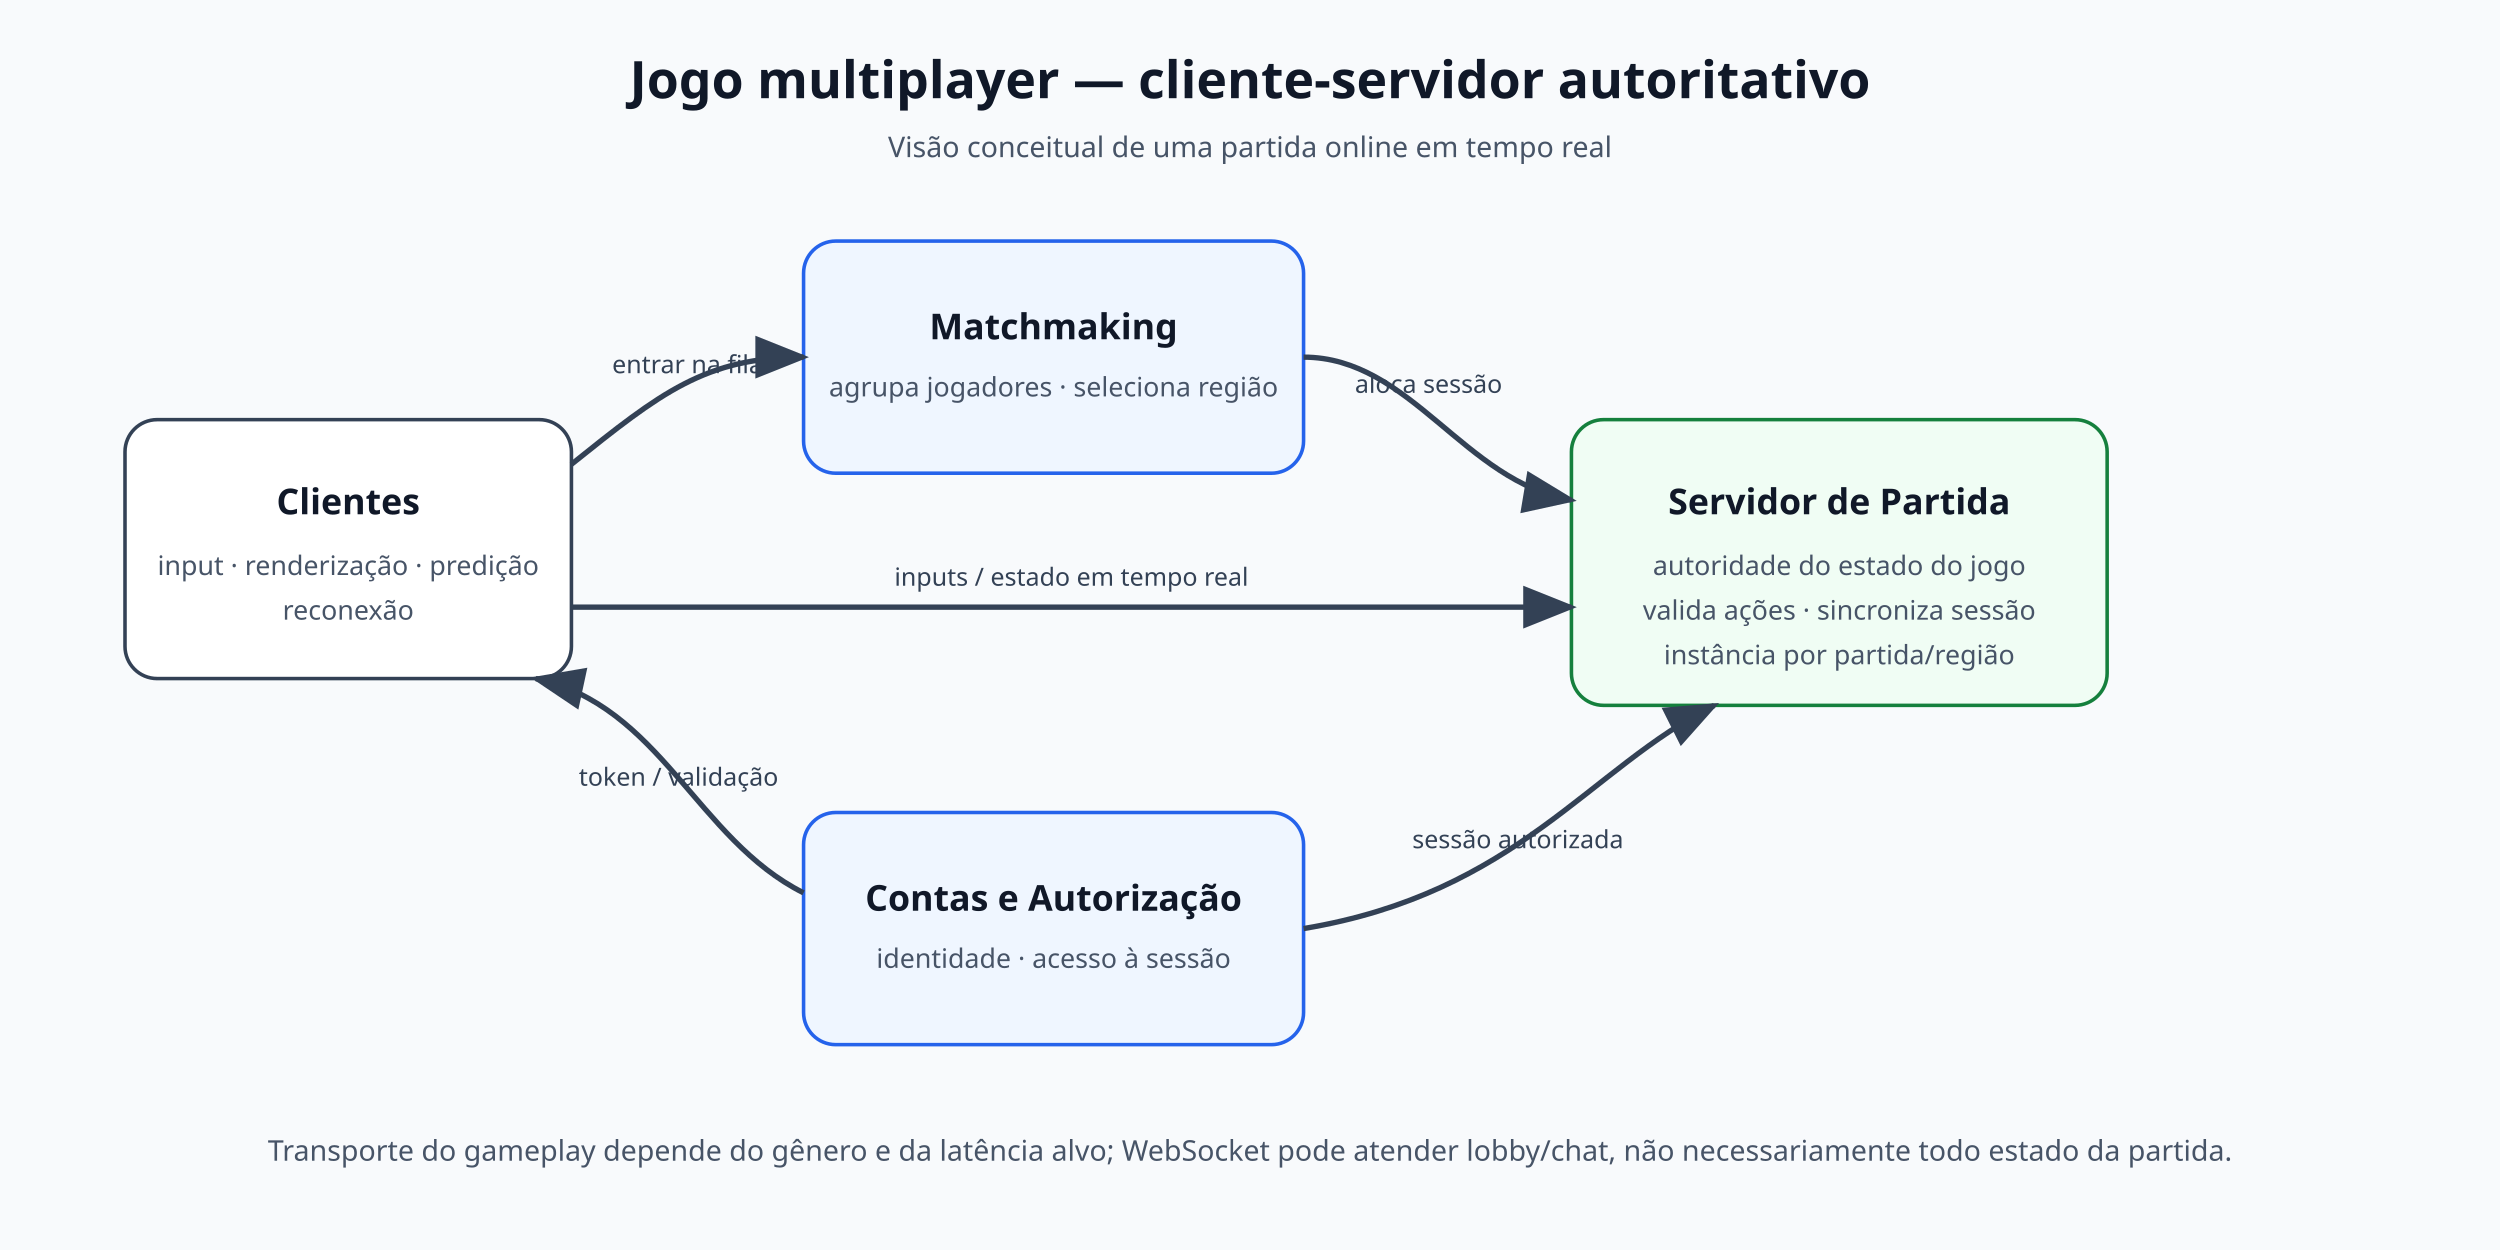
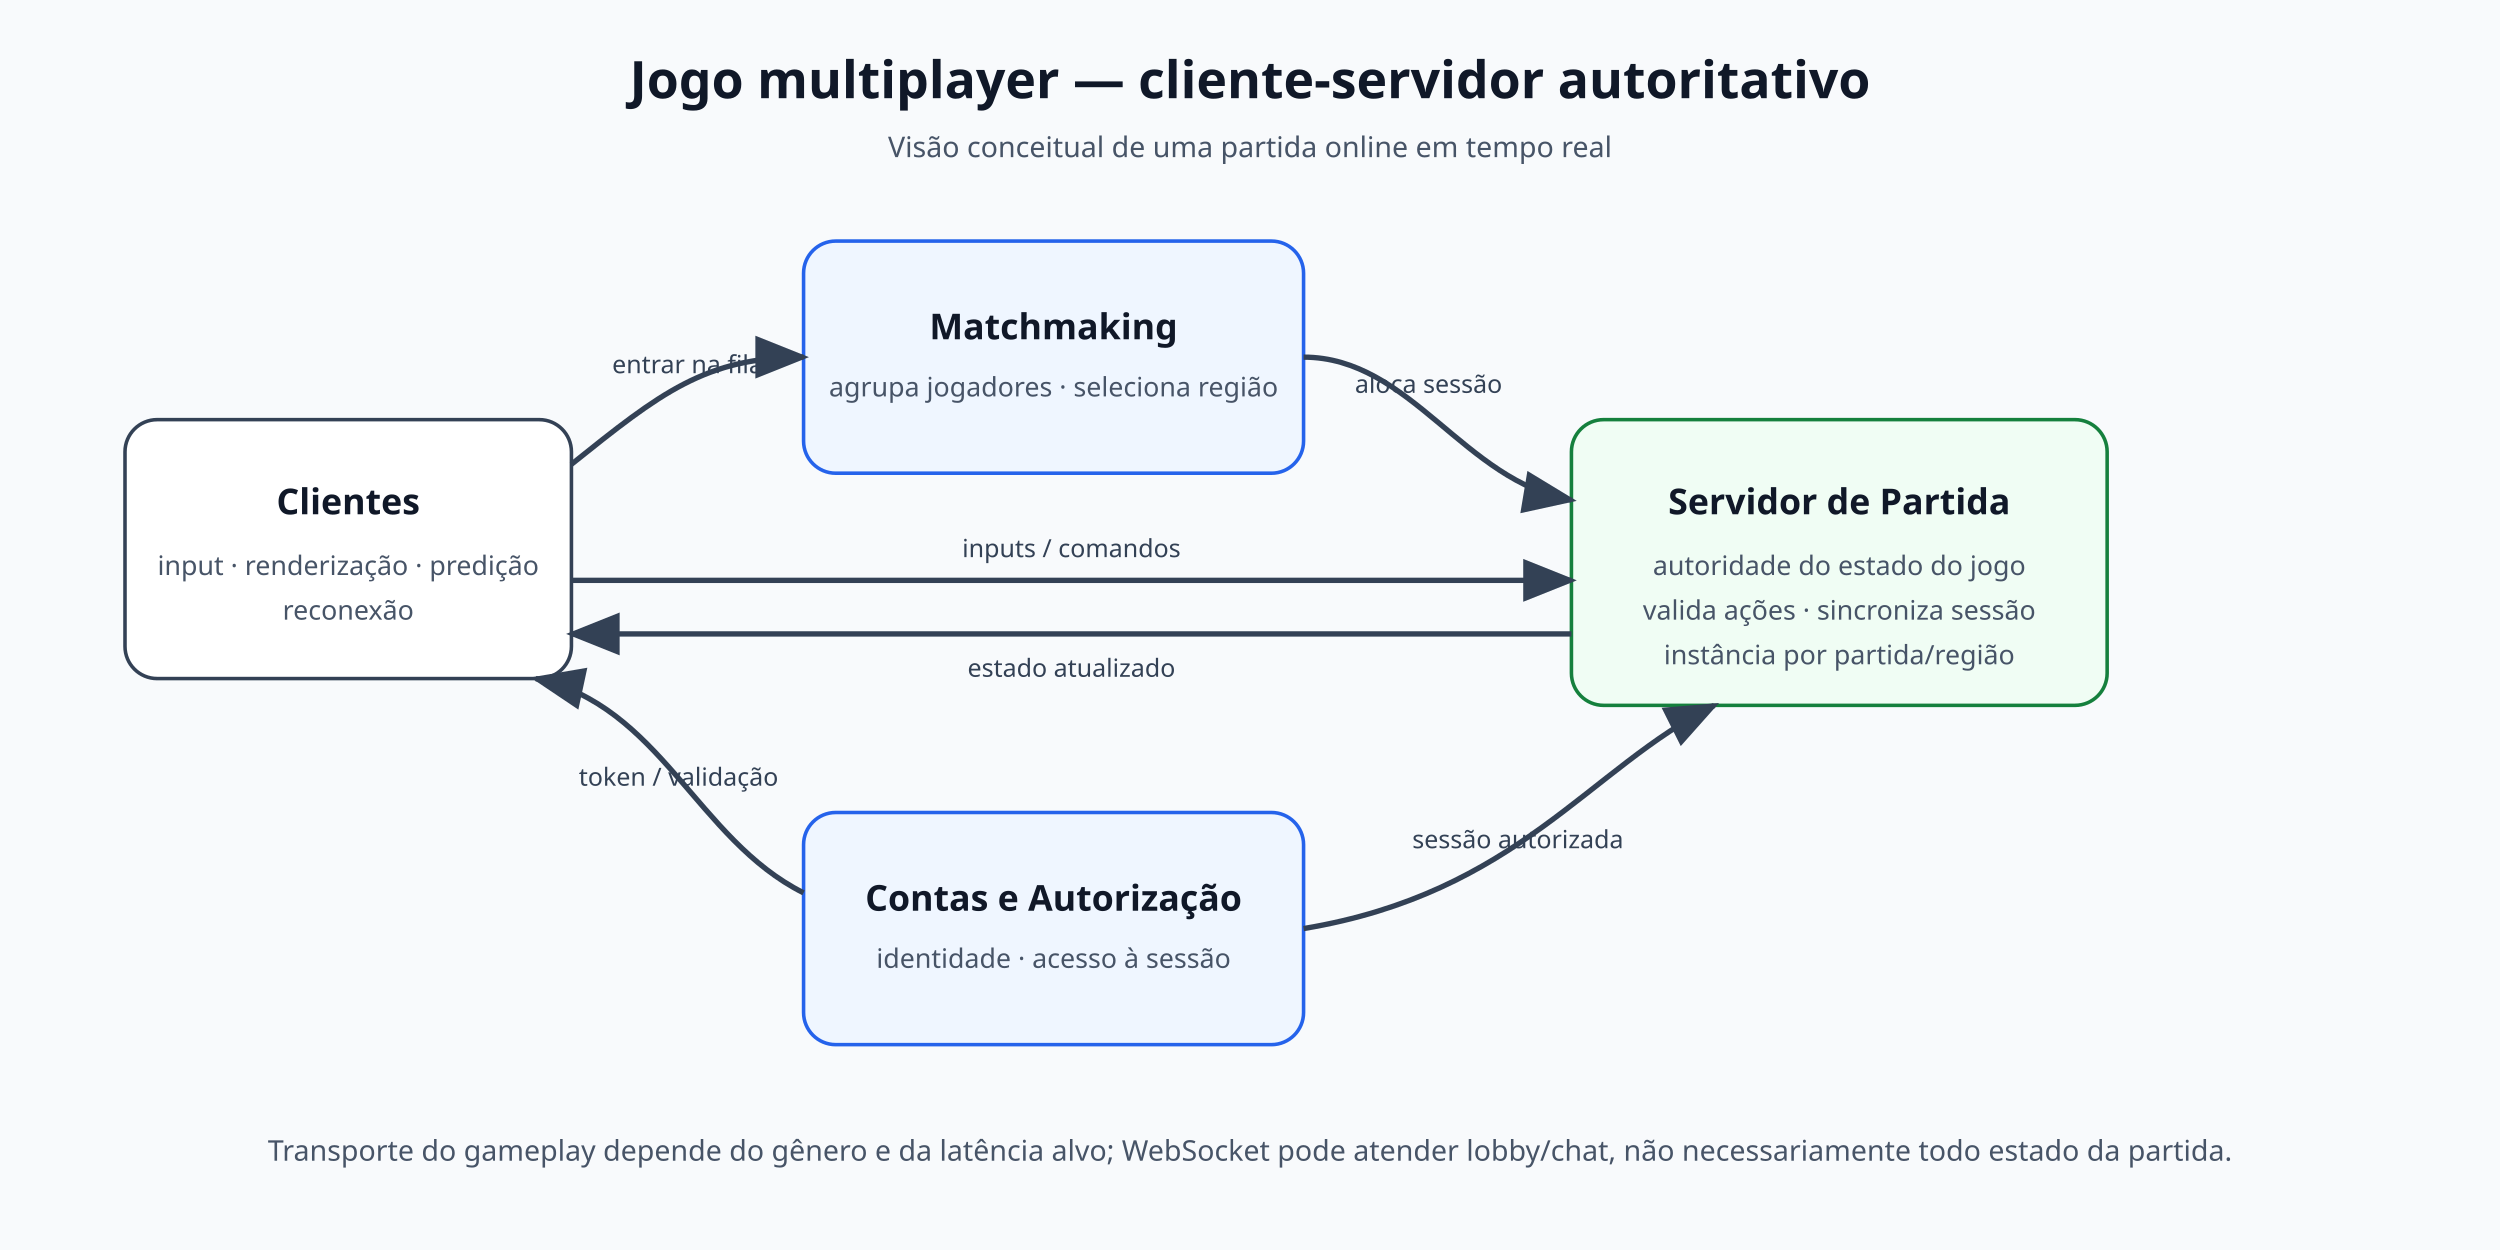
<svg xmlns="http://www.w3.org/2000/svg" width="1400" height="700" viewBox="0 0 1400 700" role="img" aria-labelledby="title desc">
  <defs>
    <marker id="a" markerWidth="10" markerHeight="8" refX="9" refY="4" orient="auto">
      <path d="M0 0L10 4L0 8Z" fill="#334155" />
    </marker>
    <style>.bg{fill:#f8fafc}.box{fill:#fff;stroke:#334155;stroke-width:2;rx:18}.blue{fill:#eff6ff;stroke:#2563eb;stroke-width:2;rx:18}.green{fill:#f0fdf4;stroke:#15803d;stroke-width:2;rx:18}.title{font:700 29px system-ui,sans-serif;fill:#101828;text-anchor:middle}.sub{font:16px system-ui,sans-serif;fill:#475467;text-anchor:middle}.name{font:700 20px system-ui,sans-serif;fill:#101828;text-anchor:middle}.detail{font:15px system-ui,sans-serif;fill:#475467;text-anchor:middle}.arrow{stroke:#334155;stroke-width:3;fill:none;marker-end:url(#a)}.label{font:14px system-ui,sans-serif;fill:#334155;text-anchor:middle}</style>
  </defs>
  <rect class="bg" width="1400" height="700" />
  <text class="title" x="700" y="55">Jogo multiplayer — cliente-servidor autoritativo</text>
  <text class="sub" x="700" y="88">Visão conceitual de uma partida online em tempo real</text>
  <rect class="box" x="70" y="235" width="250" height="145" />
  <text class="name" x="195" y="288">Clientes</text>
  <text class="detail" x="195" y="322">input · renderização · predição</text>
  <text class="detail" x="195" y="347">reconexão</text>
  <rect class="blue" x="450" y="135" width="280" height="130" />
  <text class="name" x="590" y="190">Matchmaking</text>
  <text class="detail" x="590" y="222">agrupa jogadores · seleciona região</text>
  <rect class="green" x="880" y="235" width="300" height="160" />
  <text class="name" x="1030" y="288">Servidor de Partida</text>
  <text class="detail" x="1030" y="322">autoridade do estado do jogo</text>
  <text class="detail" x="1030" y="347">valida ações · sincroniza sessão</text>
  <text class="detail" x="1030" y="372">instância por partida/região</text>
  <rect class="blue" x="450" y="455" width="280" height="130" />
  <text class="name" x="590" y="510">Contas e Autorização</text>
  <text class="detail" x="590" y="542">identidade · acesso à sessão</text>
  <path class="arrow" d="M320 260C370 220 395 200 450 200" />
  <text class="label" x="385" y="209">entrar na fila</text>
  <path class="arrow" d="M730 200C790 200 820 270 880 280" />
  <text class="label" x="800" y="220">aloca sessão</text>
-   <path class="arrow" d="M320 340H880" />
-   <text class="label" x="600" y="328">inputs / estado em tempo real</text>
+   <path class="arrow" d="M320 325H880" />
+   <text class="label" x="600" y="312">inputs / comandos</text>
+   <path class="arrow" d="M880 355H320" />
+   <text class="label" x="600" y="379">estado atualizado</text>
  <path class="arrow" d="M450 500C390 470 370 395 300 380" />
  <text class="label" x="380" y="440">token / validação</text>
  <path class="arrow" d="M730 520C850 500 890 430 960 395" />
  <text class="label" x="850" y="475">sessão autorizada</text>
  <text class="sub" x="700" y="650">Transporte do gameplay depende do gênero e da latência alvo; WebSocket pode atender lobby/chat, não necessariamente todo estado da partida.</text>
</svg>
